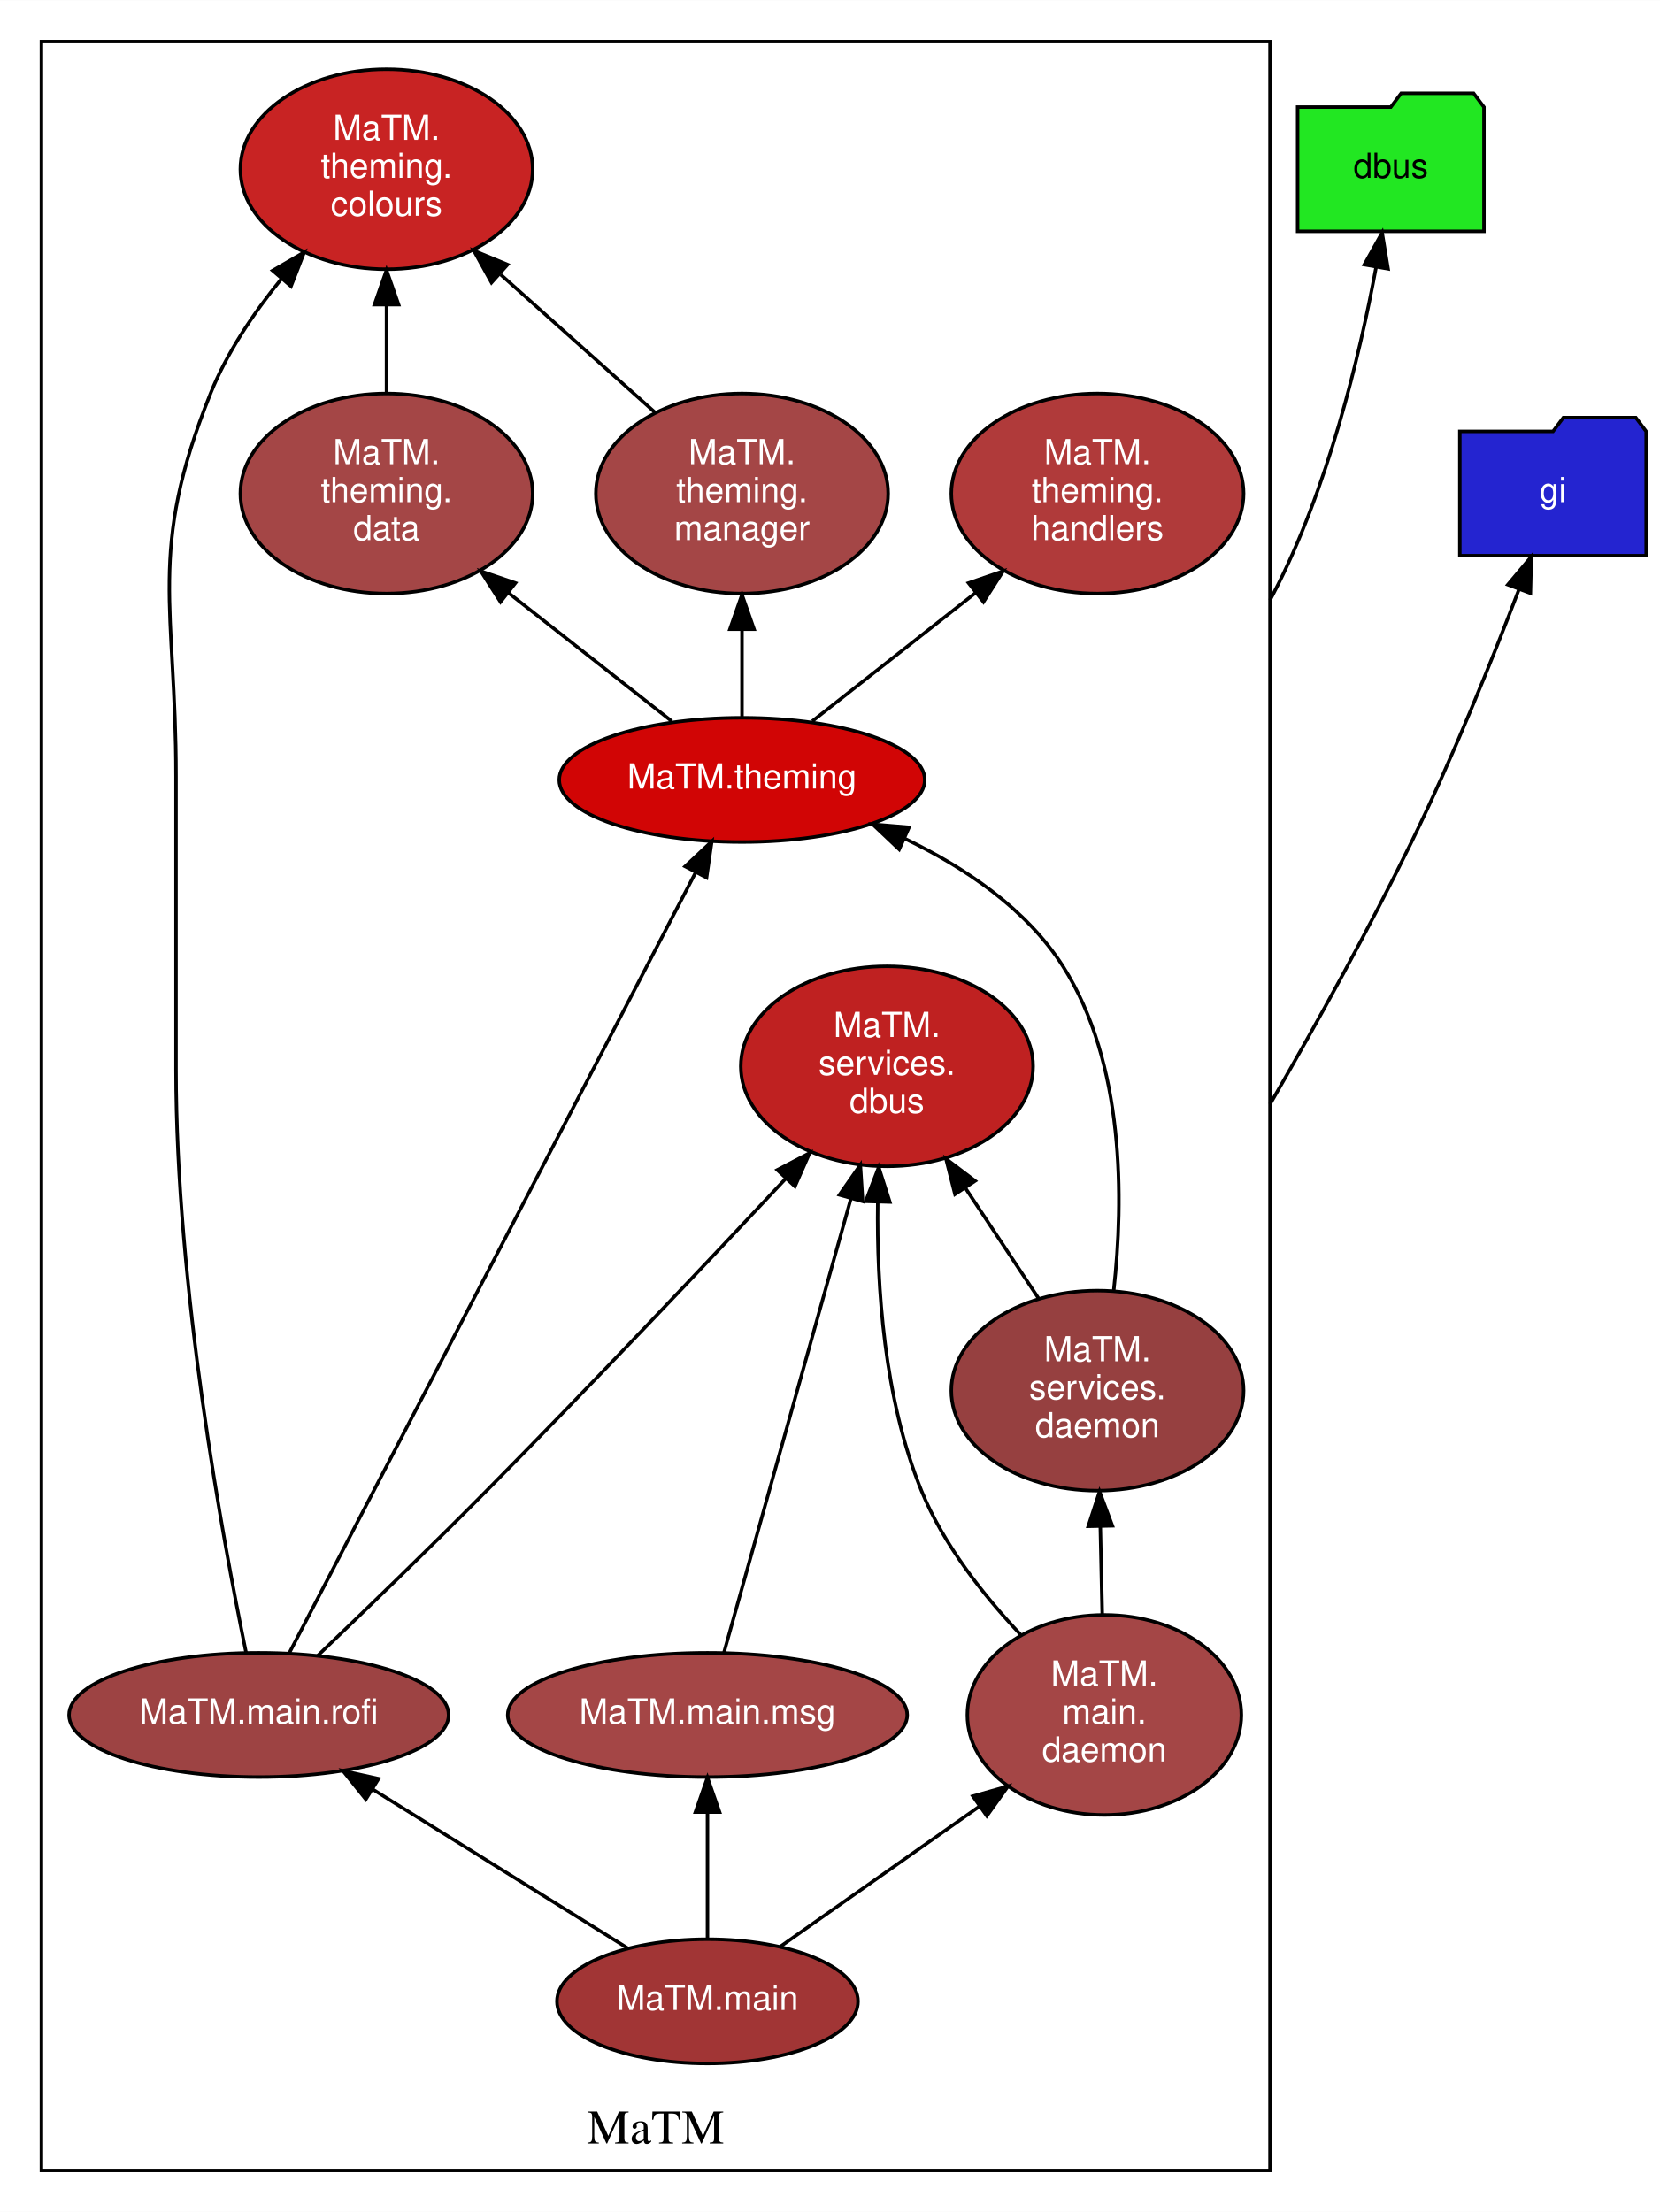
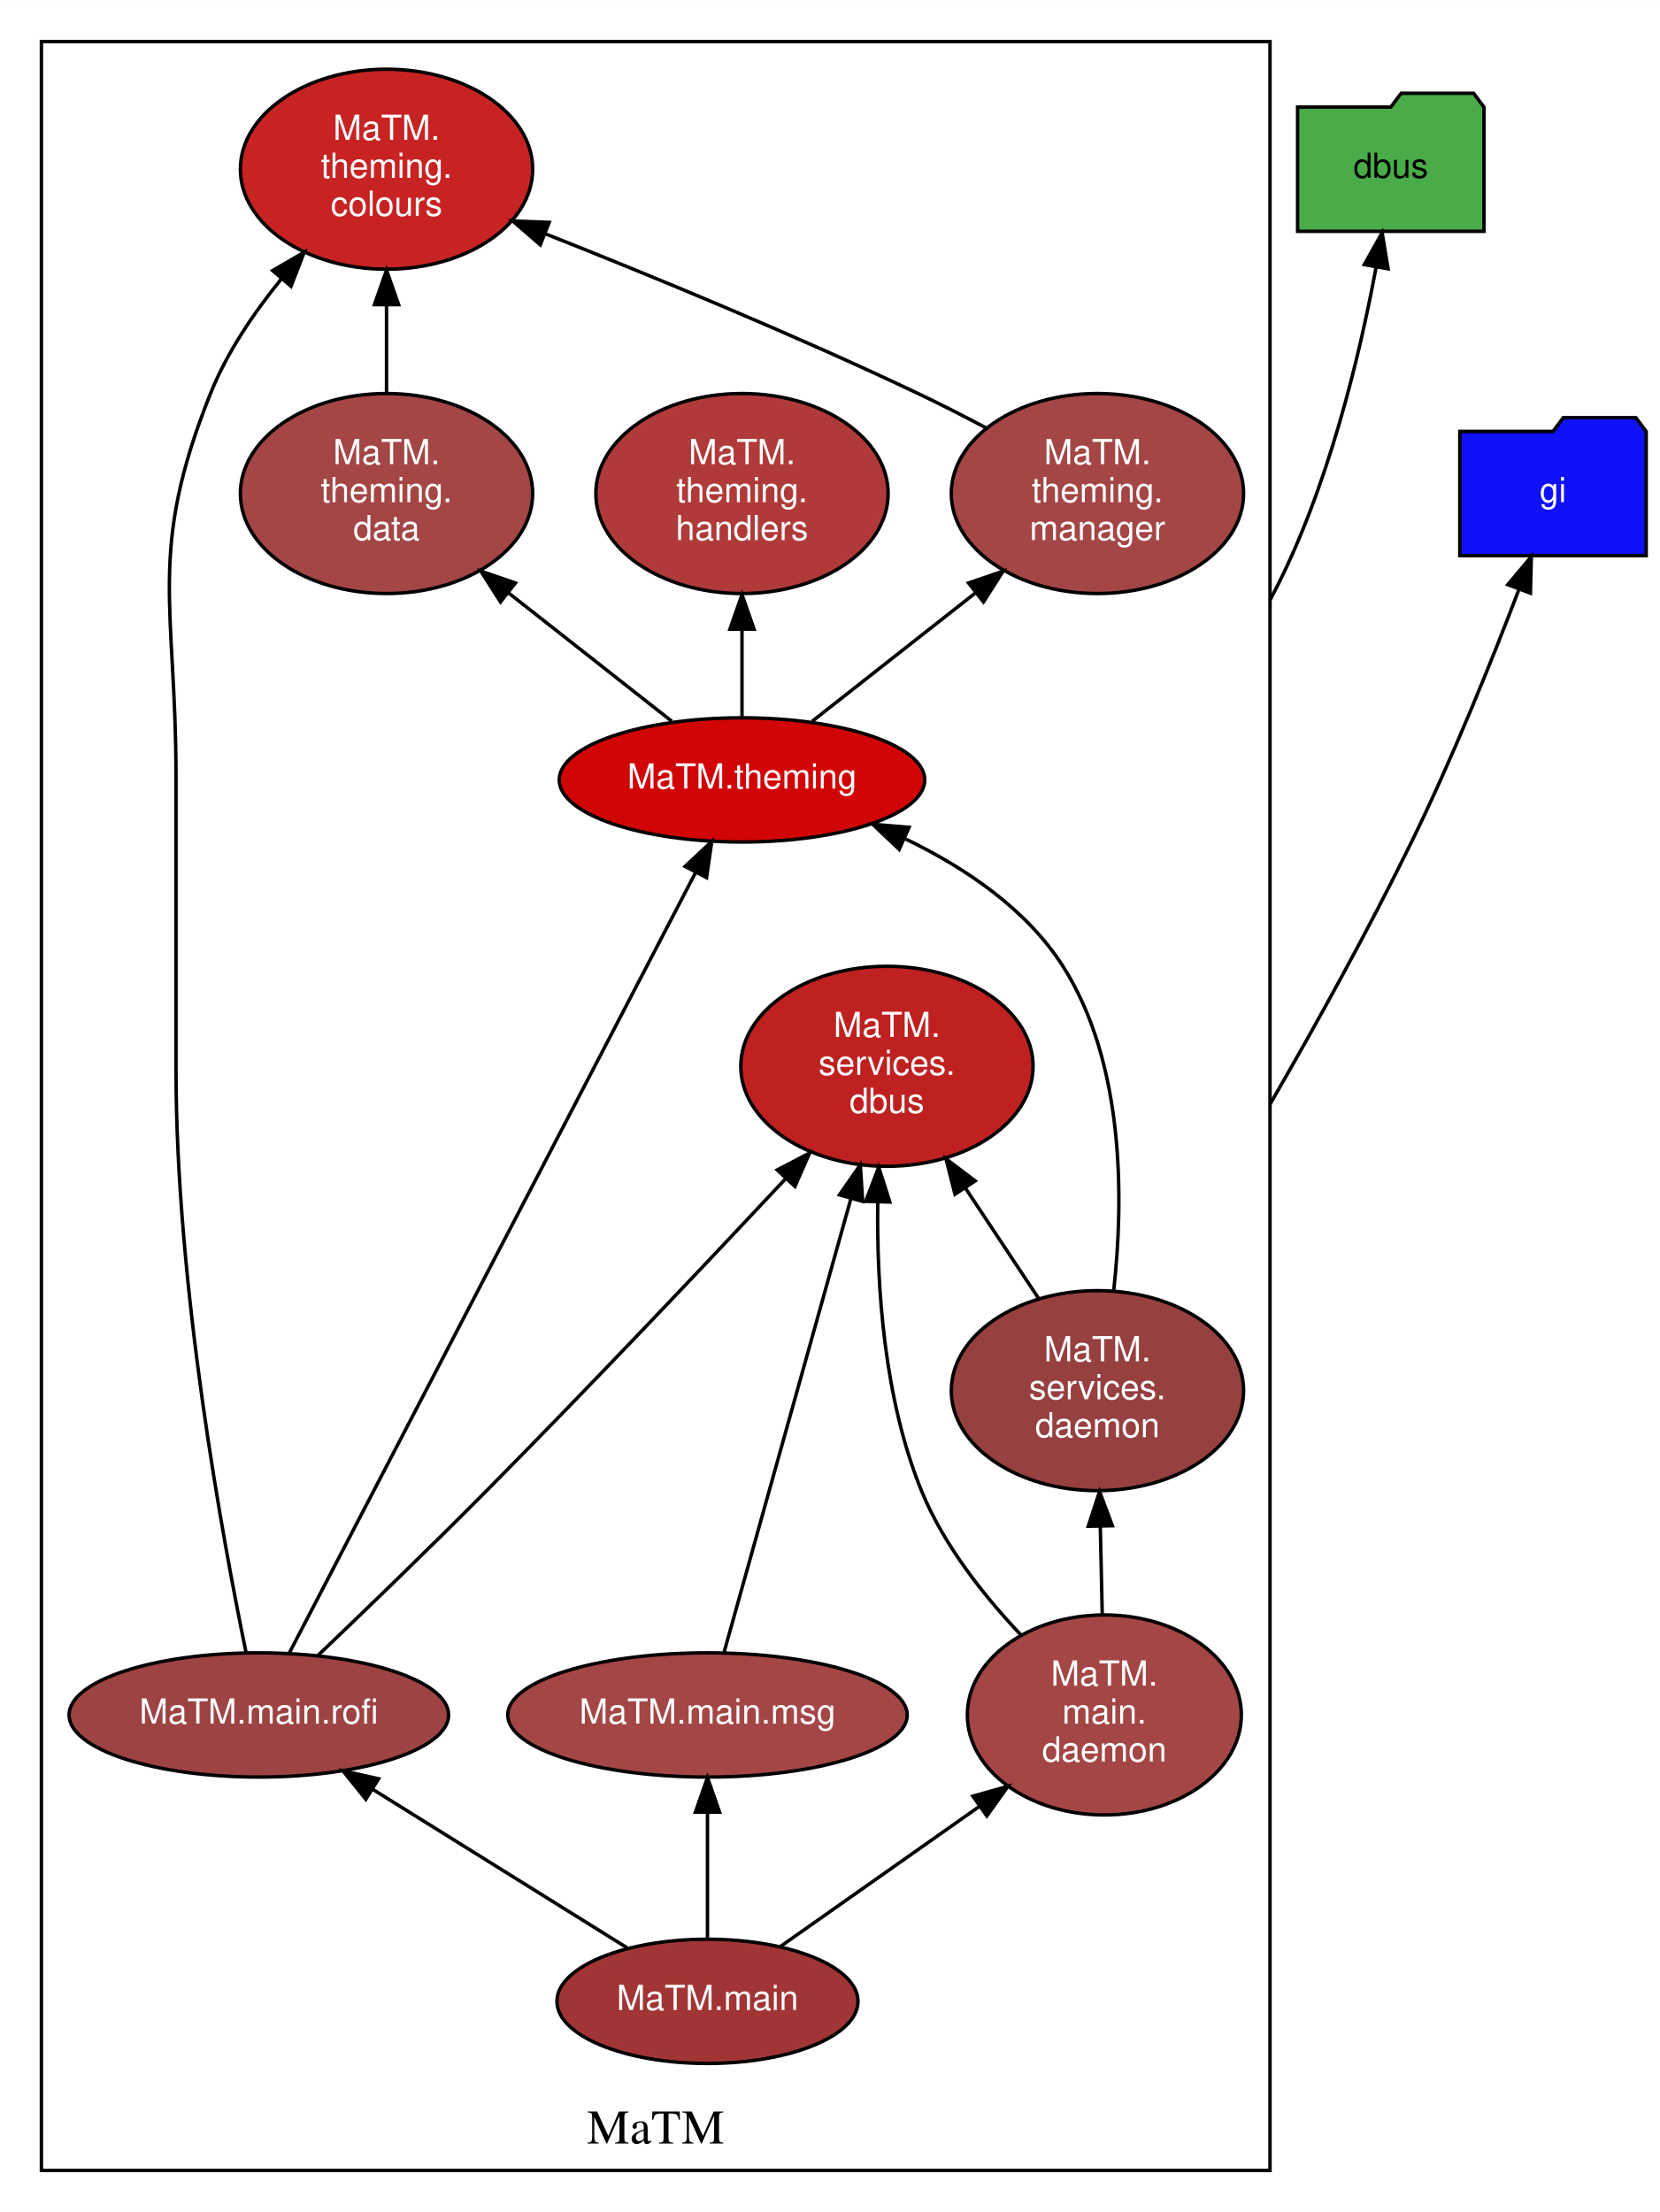
<svg xmlns="http://www.w3.org/2000/svg" width="481pt" height="641pt" viewBox="0.00 0.00 481.00 640.91">
  <g id="graph0" class="graph" transform="scale(1 1) rotate(0) translate(4 636.91)">
    <polygon fill="white" stroke="transparent" points="-4,4 -4,-636.91 477,-636.91 477,4 -4,4" />
    <g id="clust1" class="cluster">
      <polygon fill="none" stroke="black" points="8,-8 8,-624.91 364,-624.91 364,-8 8,-8" />
      <text text-anchor="middle" x="186" y="-15.8" font-family="Times,serif" font-size="14.00">MaTM</text>
    </g>
    <g id="node1" class="node">
-       <ellipse fill="#a44646" stroke="black" cx="211" cy="-493.94" rx="42.35" ry="28.98" />
-       <text text-anchor="middle" x="211" y="-502.44" font-family="Helvetica,sans-Serif" font-size="10.00" fill="#ffffff">MaTM.</text>
-       <text text-anchor="middle" x="211" y="-491.44" font-family="Helvetica,sans-Serif" font-size="10.00" fill="#ffffff">theming.</text>
-       <text text-anchor="middle" x="211" y="-480.44" font-family="Helvetica,sans-Serif" font-size="10.00" fill="#ffffff">manager</text>
+       <ellipse fill="#9d4343" stroke="black" cx="71" cy="-139.99" rx="54.99" ry="18" />
+       <text text-anchor="middle" x="71" y="-137.49" font-family="Helvetica,sans-Serif" font-size="10.00" fill="#ffffff">MaTM.main.rofi</text>
    </g>
-     <g id="node5" class="node">
+     <g id="node2" class="node">
      <ellipse fill="#c82323" stroke="black" cx="108" cy="-587.92" rx="42.35" ry="28.98" />
      <text text-anchor="middle" x="108" y="-596.42" font-family="Helvetica,sans-Serif" font-size="10.00" fill="#ffffff">MaTM.</text>
      <text text-anchor="middle" x="108" y="-585.42" font-family="Helvetica,sans-Serif" font-size="10.00" fill="#ffffff">theming.</text>
      <text text-anchor="middle" x="108" y="-574.42" font-family="Helvetica,sans-Serif" font-size="10.00" fill="#ffffff">colours</text>
    </g>
-     <g id="edge13" class="edge">
-       <path fill="none" stroke="black" d="M185.8,-517.44C172.34,-529.47 155.59,-544.42 141.09,-557.38" />
-       <polygon fill="#000000" stroke="black" points="138.42,-555.06 133.29,-564.33 143.08,-560.28 138.42,-555.06" />
+     <g id="edge11" class="edge">
+       <path fill="none" stroke="black" d="M67.3,-158.07C60.57,-190.72 47,-264.29 47,-326.96 47,-326.96 47,-326.96 47,-411.95 47,-461.47 38.57,-476.96 57,-522.93 61.75,-534.78 69.45,-546.19 77.44,-556.02" />
+       <polygon fill="#000000" stroke="black" points="75,-558.55 84.16,-563.87 80.32,-554 75,-558.55" />
    </g>
-     <g id="node2" class="node">
+     <g id="node5" class="node">
+       <ellipse fill="#d10505" stroke="black" cx="211" cy="-410.95" rx="52.96" ry="18" />
+       <text text-anchor="middle" x="211" y="-408.45" font-family="Helvetica,sans-Serif" font-size="10.00" fill="#ffffff">MaTM.theming</text>
+     </g>
+     <g id="edge9" class="edge">
+       <path fill="none" stroke="black" d="M79.76,-157.82C103.48,-203.38 169.08,-329.41 197.54,-384.09" />
+       <polygon fill="#000000" stroke="black" points="194.52,-385.88 202.25,-393.13 200.73,-382.64 194.52,-385.88" />
+     </g>
+     <g id="node11" class="node">
+       <ellipse fill="#bf2121" stroke="black" cx="253" cy="-327.96" rx="42.35" ry="28.98" />
+       <text text-anchor="middle" x="253" y="-336.46" font-family="Helvetica,sans-Serif" font-size="10.00" fill="#ffffff">MaTM.</text>
+       <text text-anchor="middle" x="253" y="-325.46" font-family="Helvetica,sans-Serif" font-size="10.00" fill="#ffffff">services.</text>
+       <text text-anchor="middle" x="253" y="-314.46" font-family="Helvetica,sans-Serif" font-size="10.00" fill="#ffffff">dbus</text>
+     </g>
+     <g id="edge7" class="edge">
+       <path fill="none" stroke="black" d="M88,-157.11C101.44,-169.94 120.6,-188.43 137,-204.98 167,-235.28 200.49,-270.66 223.74,-295.49" />
+       <polygon fill="#000000" stroke="black" points="221.22,-297.93 230.61,-302.84 226.34,-293.15 221.22,-297.93" />
+     </g>
+     <g id="node3" class="node">
      <ellipse fill="#a44646" stroke="black" cx="108" cy="-493.94" rx="42.35" ry="28.98" />
      <text text-anchor="middle" x="108" y="-502.44" font-family="Helvetica,sans-Serif" font-size="10.00" fill="#ffffff">MaTM.</text>
      <text text-anchor="middle" x="108" y="-491.44" font-family="Helvetica,sans-Serif" font-size="10.00" fill="#ffffff">theming.</text>
      <text text-anchor="middle" x="108" y="-480.44" font-family="Helvetica,sans-Serif" font-size="10.00" fill="#ffffff">data</text>
    </g>
    <g id="edge12" class="edge">
      <path fill="none" stroke="black" d="M108,-523.04C108,-531.08 108,-539.98 108,-548.52" />
      <polygon fill="#000000" stroke="black" points="104.5,-548.68 108,-558.68 111.5,-548.68 104.5,-548.68" />
    </g>
-     <g id="node3" class="node">
-       <ellipse fill="#bf2121" stroke="black" cx="253" cy="-327.96" rx="42.35" ry="28.98" />
-       <text text-anchor="middle" x="253" y="-336.46" font-family="Helvetica,sans-Serif" font-size="10.00" fill="#ffffff">MaTM.</text>
-       <text text-anchor="middle" x="253" y="-325.46" font-family="Helvetica,sans-Serif" font-size="10.00" fill="#ffffff">services.</text>
-       <text text-anchor="middle" x="253" y="-314.46" font-family="Helvetica,sans-Serif" font-size="10.00" fill="#ffffff">dbus</text>
+     <g id="node4" class="node">
+       <ellipse fill="#964040" stroke="black" cx="314" cy="-233.97" rx="42.35" ry="28.98" />
+       <text text-anchor="middle" x="314" y="-242.47" font-family="Helvetica,sans-Serif" font-size="10.00" fill="#ffffff">MaTM.</text>
+       <text text-anchor="middle" x="314" y="-231.47" font-family="Helvetica,sans-Serif" font-size="10.00" fill="#ffffff">services.</text>
+       <text text-anchor="middle" x="314" y="-220.47" font-family="Helvetica,sans-Serif" font-size="10.00" fill="#ffffff">daemon</text>
    </g>
-     <g id="node12" class="node">
-       <polygon fill="#22e722" stroke="black" points="426,-605.92 423,-609.92 402,-609.92 399,-605.92 372,-605.92 372,-569.92 426,-569.92 426,-605.92" />
-       <text text-anchor="middle" x="399" y="-585.42" font-family="Helvetica,sans-Serif" font-size="10.00" fill="#000000">dbus</text>
+     <g id="edge10" class="edge">
+       <path fill="none" stroke="black" d="M318.71,-262.97C321.63,-289.31 321.93,-328.82 304,-356.95 293.38,-373.61 275.55,-385.57 258.32,-393.87" />
+       <polygon fill="#000000" stroke="black" points="256.55,-390.82 248.86,-398.1 259.41,-397.21 256.55,-390.82" />
    </g>
-     <g id="edge17" class="edge">
-       <path fill="none" stroke="black" d="M364,-463.05C364.34,-463.68 364.67,-464.31 365,-464.95 380.82,-495.31 389.98,-533.88 394.72,-559.43" />
-       <polygon fill="#000000" stroke="black" points="391.32,-560.27 396.49,-569.52 398.21,-559.06 391.32,-560.27" />
+     <g id="edge8" class="edge">
+       <path fill="none" stroke="black" d="M297.01,-260.6C290.45,-270.48 282.86,-281.94 275.84,-292.52" />
+       <polygon fill="#000000" stroke="black" points="272.72,-290.88 270.11,-301.15 278.56,-294.75 272.72,-290.88" />
    </g>
-     <g id="node4" class="node">
-       <ellipse fill="#d10505" stroke="black" cx="211" cy="-410.95" rx="52.96" ry="18" />
-       <text text-anchor="middle" x="211" y="-408.45" font-family="Helvetica,sans-Serif" font-size="10.00" fill="#ffffff">MaTM.theming</text>
+     <g id="node13" class="node">
+       <polygon fill="#1010f9" stroke="black" points="473,-511.94 470,-515.94 449,-515.94 446,-511.94 419,-511.94 419,-475.94 473,-475.94 473,-511.94" />
+       <text text-anchor="middle" x="446" y="-491.44" font-family="Helvetica,sans-Serif" font-size="10.00" fill="#ffffff">gi</text>
    </g>
-     <g id="edge16" class="edge">
-       <path fill="none" stroke="black" d="M211,-429.12C211,-436.53 211,-445.52 211,-454.39" />
-       <polygon fill="#000000" stroke="black" points="207.5,-454.63 211,-464.63 214.5,-454.63 207.5,-454.63" />
+     <g id="edge18" class="edge">
+       <path fill="none" stroke="black" d="M364,-316.96C377.95,-341.08 392.65,-367.76 405,-392.95 416.87,-417.16 428.34,-445.7 436.11,-466.08" />
+       <polygon fill="#000000" stroke="black" points="432.91,-467.53 439.72,-475.65 439.46,-465.06 432.91,-467.53" />
    </g>
    <g id="edge14" class="edge">
      <path fill="none" stroke="black" d="M190.65,-427.95C177.17,-438.55 159.13,-452.73 143.34,-465.15" />
      <polygon fill="#000000" stroke="black" points="141.03,-462.52 135.33,-471.45 145.35,-468.02 141.03,-462.52" />
    </g>
    <g id="node6" class="node">
-       <ellipse fill="#b03a3a" stroke="black" cx="314" cy="-493.94" rx="42.35" ry="28.98" />
+       <ellipse fill="#a44646" stroke="black" cx="314" cy="-493.94" rx="42.35" ry="28.98" />
      <text text-anchor="middle" x="314" y="-502.44" font-family="Helvetica,sans-Serif" font-size="10.00" fill="#ffffff">MaTM.</text>
      <text text-anchor="middle" x="314" y="-491.44" font-family="Helvetica,sans-Serif" font-size="10.00" fill="#ffffff">theming.</text>
-       <text text-anchor="middle" x="314" y="-480.44" font-family="Helvetica,sans-Serif" font-size="10.00" fill="#ffffff">handlers</text>
+       <text text-anchor="middle" x="314" y="-480.44" font-family="Helvetica,sans-Serif" font-size="10.00" fill="#ffffff">manager</text>
    </g>
-     <g id="edge15" class="edge">
+     <g id="edge16" class="edge">
      <path fill="none" stroke="black" d="M231.35,-427.95C244.83,-438.55 262.87,-452.73 278.66,-465.15" />
      <polygon fill="#000000" stroke="black" points="276.65,-468.02 286.67,-471.45 280.97,-462.52 276.65,-468.02" />
    </g>
    <g id="node7" class="node">
-       <ellipse fill="#9d4343" stroke="black" cx="71" cy="-139.99" rx="54.99" ry="18" />
-       <text text-anchor="middle" x="71" y="-137.49" font-family="Helvetica,sans-Serif" font-size="10.00" fill="#ffffff">MaTM.main.rofi</text>
+       <ellipse fill="#b03a3a" stroke="black" cx="211" cy="-493.94" rx="42.35" ry="28.98" />
+       <text text-anchor="middle" x="211" y="-502.44" font-family="Helvetica,sans-Serif" font-size="10.00" fill="#ffffff">MaTM.</text>
+       <text text-anchor="middle" x="211" y="-491.44" font-family="Helvetica,sans-Serif" font-size="10.00" fill="#ffffff">theming.</text>
+       <text text-anchor="middle" x="211" y="-480.44" font-family="Helvetica,sans-Serif" font-size="10.00" fill="#ffffff">handlers</text>
    </g>
-     <g id="edge7" class="edge">
-       <path fill="none" stroke="black" d="M88,-157.11C101.44,-169.94 120.6,-188.43 137,-204.98 167,-235.28 200.49,-270.66 223.74,-295.49" />
-       <polygon fill="#000000" stroke="black" points="221.22,-297.93 230.61,-302.84 226.34,-293.15 221.22,-297.93" />
+     <g id="edge15" class="edge">
+       <path fill="none" stroke="black" d="M211,-429.12C211,-436.53 211,-445.52 211,-454.39" />
+       <polygon fill="#000000" stroke="black" points="207.5,-454.63 211,-464.63 214.5,-454.63 207.5,-454.63" />
    </g>
-     <g id="edge9" class="edge">
-       <path fill="none" stroke="black" d="M79.76,-157.82C103.48,-203.38 169.08,-329.41 197.54,-384.09" />
-       <polygon fill="#000000" stroke="black" points="194.52,-385.88 202.25,-393.13 200.73,-382.64 194.52,-385.88" />
-     </g>
-     <g id="edge11" class="edge">
-       <path fill="none" stroke="black" d="M67.3,-158.07C60.57,-190.72 47,-264.29 47,-326.96 47,-326.96 47,-326.96 47,-411.95 47,-461.47 38.57,-476.96 57,-522.93 61.75,-534.78 69.45,-546.19 77.44,-556.02" />
-       <polygon fill="#000000" stroke="black" points="75,-558.55 84.16,-563.87 80.32,-554 75,-558.55" />
+     <g id="edge13" class="edge">
+       <path fill="none" stroke="black" d="M281.8,-512.92C275.31,-516.36 268.48,-519.85 262,-522.93 226.37,-539.87 185.05,-556.91 154.18,-569.14" />
+       <polygon fill="#000000" stroke="black" points="152.56,-566.01 144.54,-572.93 155.13,-572.52 152.56,-566.01" />
    </g>
    <g id="node8" class="node">
+       <ellipse fill="#a44646" stroke="black" cx="316" cy="-139.99" rx="39.7" ry="28.98" />
+       <text text-anchor="middle" x="316" y="-148.49" font-family="Helvetica,sans-Serif" font-size="10.00" fill="#ffffff">MaTM.</text>
+       <text text-anchor="middle" x="316" y="-137.49" font-family="Helvetica,sans-Serif" font-size="10.00" fill="#ffffff">main.</text>
+       <text text-anchor="middle" x="316" y="-126.49" font-family="Helvetica,sans-Serif" font-size="10.00" fill="#ffffff">daemon</text>
+     </g>
+     <g id="edge4" class="edge">
+       <path fill="none" stroke="black" d="M315.39,-169.09C315.21,-177.13 315.02,-186.03 314.83,-194.57" />
+       <polygon fill="#000000" stroke="black" points="311.33,-194.66 314.61,-204.73 318.33,-194.81 311.33,-194.66" />
+     </g>
+     <g id="edge5" class="edge">
+       <path fill="none" stroke="black" d="M291.72,-163.28C280.98,-174.64 269.37,-189.35 263,-204.98 252.2,-231.5 250,-263.89 250.34,-288.63" />
+       <polygon fill="#000000" stroke="black" points="246.84,-288.83 250.62,-298.73 253.84,-288.63 246.84,-288.83" />
+     </g>
+     <g id="node9" class="node">
+       <ellipse fill="#a44646" stroke="black" cx="201" cy="-139.99" rx="57.88" ry="18" />
+       <text text-anchor="middle" x="201" y="-137.49" font-family="Helvetica,sans-Serif" font-size="10.00" fill="#ffffff">MaTM.main.msg</text>
+     </g>
+     <g id="edge6" class="edge">
+       <path fill="none" stroke="black" d="M205.8,-158.15C214.12,-187.91 231.41,-249.73 242.59,-289.73" />
+       <polygon fill="#000000" stroke="black" points="239.23,-290.7 245.29,-299.39 245.97,-288.82 239.23,-290.7" />
+     </g>
+     <g id="node10" class="node">
      <ellipse fill="#a13535" stroke="black" cx="201" cy="-57" rx="43.62" ry="18" />
      <text text-anchor="middle" x="201" y="-54.5" font-family="Helvetica,sans-Serif" font-size="10.00" fill="#ffffff">MaTM.main</text>
    </g>
    <g id="edge3" class="edge">
      <path fill="none" stroke="black" d="M177.76,-72.48C157.26,-85.25 127.14,-104.02 104.12,-118.36" />
      <polygon fill="#000000" stroke="black" points="102,-115.55 95.36,-123.81 105.7,-121.5 102,-115.55" />
    </g>
-     <g id="node10" class="node">
-       <ellipse fill="#a44646" stroke="black" cx="201" cy="-139.99" rx="57.88" ry="18" />
-       <text text-anchor="middle" x="201" y="-137.49" font-family="Helvetica,sans-Serif" font-size="10.00" fill="#ffffff">MaTM.main.msg</text>
+     <g id="edge1" class="edge">
+       <path fill="none" stroke="black" d="M222.09,-72.86C238.17,-84.18 260.71,-100.05 279.68,-113.41" />
+       <polygon fill="#000000" stroke="black" points="277.91,-116.45 288.1,-119.34 281.94,-110.72 277.91,-116.45" />
    </g>
    <g id="edge2" class="edge">
      <path fill="none" stroke="black" d="M201,-75.18C201,-85.81 201,-99.69 201,-111.79" />
      <polygon fill="#000000" stroke="black" points="197.5,-111.84 201,-121.84 204.5,-111.84 197.5,-111.84" />
    </g>
-     <g id="node11" class="node">
-       <ellipse fill="#a44646" stroke="black" cx="316" cy="-139.99" rx="39.7" ry="28.98" />
-       <text text-anchor="middle" x="316" y="-148.49" font-family="Helvetica,sans-Serif" font-size="10.00" fill="#ffffff">MaTM.</text>
-       <text text-anchor="middle" x="316" y="-137.49" font-family="Helvetica,sans-Serif" font-size="10.00" fill="#ffffff">main.</text>
-       <text text-anchor="middle" x="316" y="-126.49" font-family="Helvetica,sans-Serif" font-size="10.00" fill="#ffffff">daemon</text>
+     <g id="node12" class="node">
+       <polygon fill="#49ac49" stroke="black" points="426,-605.92 423,-609.92 402,-609.92 399,-605.92 372,-605.92 372,-569.92 426,-569.92 426,-605.92" />
+       <text text-anchor="middle" x="399" y="-585.42" font-family="Helvetica,sans-Serif" font-size="10.00" fill="#000000">dbus</text>
    </g>
-     <g id="edge1" class="edge">
-       <path fill="none" stroke="black" d="M222.09,-72.86C238.17,-84.18 260.71,-100.05 279.68,-113.41" />
-       <polygon fill="#000000" stroke="black" points="277.91,-116.45 288.1,-119.34 281.94,-110.72 277.91,-116.45" />
-     </g>
-     <g id="node9" class="node">
-       <ellipse fill="#964040" stroke="black" cx="314" cy="-233.97" rx="42.35" ry="28.98" />
-       <text text-anchor="middle" x="314" y="-242.47" font-family="Helvetica,sans-Serif" font-size="10.00" fill="#ffffff">MaTM.</text>
-       <text text-anchor="middle" x="314" y="-231.47" font-family="Helvetica,sans-Serif" font-size="10.00" fill="#ffffff">services.</text>
-       <text text-anchor="middle" x="314" y="-220.47" font-family="Helvetica,sans-Serif" font-size="10.00" fill="#ffffff">daemon</text>
-     </g>
-     <g id="edge8" class="edge">
-       <path fill="none" stroke="black" d="M297.01,-260.6C290.45,-270.48 282.86,-281.94 275.84,-292.52" />
-       <polygon fill="#000000" stroke="black" points="272.72,-290.88 270.11,-301.15 278.56,-294.75 272.72,-290.88" />
-     </g>
-     <g id="edge10" class="edge">
-       <path fill="none" stroke="black" d="M318.71,-262.97C321.63,-289.31 321.93,-328.82 304,-356.95 293.38,-373.61 275.55,-385.57 258.32,-393.87" />
-       <polygon fill="#000000" stroke="black" points="256.55,-390.82 248.86,-398.1 259.41,-397.21 256.55,-390.82" />
-     </g>
-     <g id="node13" class="node">
-       <polygon fill="#2424d0" stroke="black" points="473,-511.94 470,-515.94 449,-515.94 446,-511.94 419,-511.94 419,-475.94 473,-475.94 473,-511.94" />
-       <text text-anchor="middle" x="446" y="-491.44" font-family="Helvetica,sans-Serif" font-size="10.00" fill="#ffffff">gi</text>
-     </g>
-     <g id="edge18" class="edge">
-       <path fill="none" stroke="black" d="M364,-316.96C377.95,-341.08 392.65,-367.76 405,-392.95 416.87,-417.16 428.34,-445.7 436.11,-466.08" />
-       <polygon fill="#000000" stroke="black" points="432.91,-467.53 439.72,-475.65 439.46,-465.06 432.91,-467.53" />
-     </g>
-     <g id="edge6" class="edge">
-       <path fill="none" stroke="black" d="M205.8,-158.15C214.12,-187.91 231.41,-249.73 242.59,-289.73" />
-       <polygon fill="#000000" stroke="black" points="239.23,-290.7 245.29,-299.39 245.97,-288.82 239.23,-290.7" />
-     </g>
-     <g id="edge5" class="edge">
-       <path fill="none" stroke="black" d="M291.72,-163.28C280.98,-174.64 269.37,-189.35 263,-204.98 252.2,-231.5 250,-263.89 250.34,-288.63" />
-       <polygon fill="#000000" stroke="black" points="246.84,-288.83 250.62,-298.73 253.84,-288.63 246.84,-288.83" />
-     </g>
-     <g id="edge4" class="edge">
-       <path fill="none" stroke="black" d="M315.39,-169.09C315.21,-177.13 315.02,-186.03 314.83,-194.57" />
-       <polygon fill="#000000" stroke="black" points="311.33,-194.66 314.61,-204.73 318.33,-194.81 311.33,-194.66" />
+     <g id="edge17" class="edge">
+       <path fill="none" stroke="black" d="M364,-463.05C364.34,-463.68 364.67,-464.31 365,-464.95 380.82,-495.31 389.98,-533.88 394.72,-559.43" />
+       <polygon fill="#000000" stroke="black" points="391.32,-560.27 396.49,-569.52 398.21,-559.06 391.32,-560.27" />
    </g>
  </g>
</svg>
